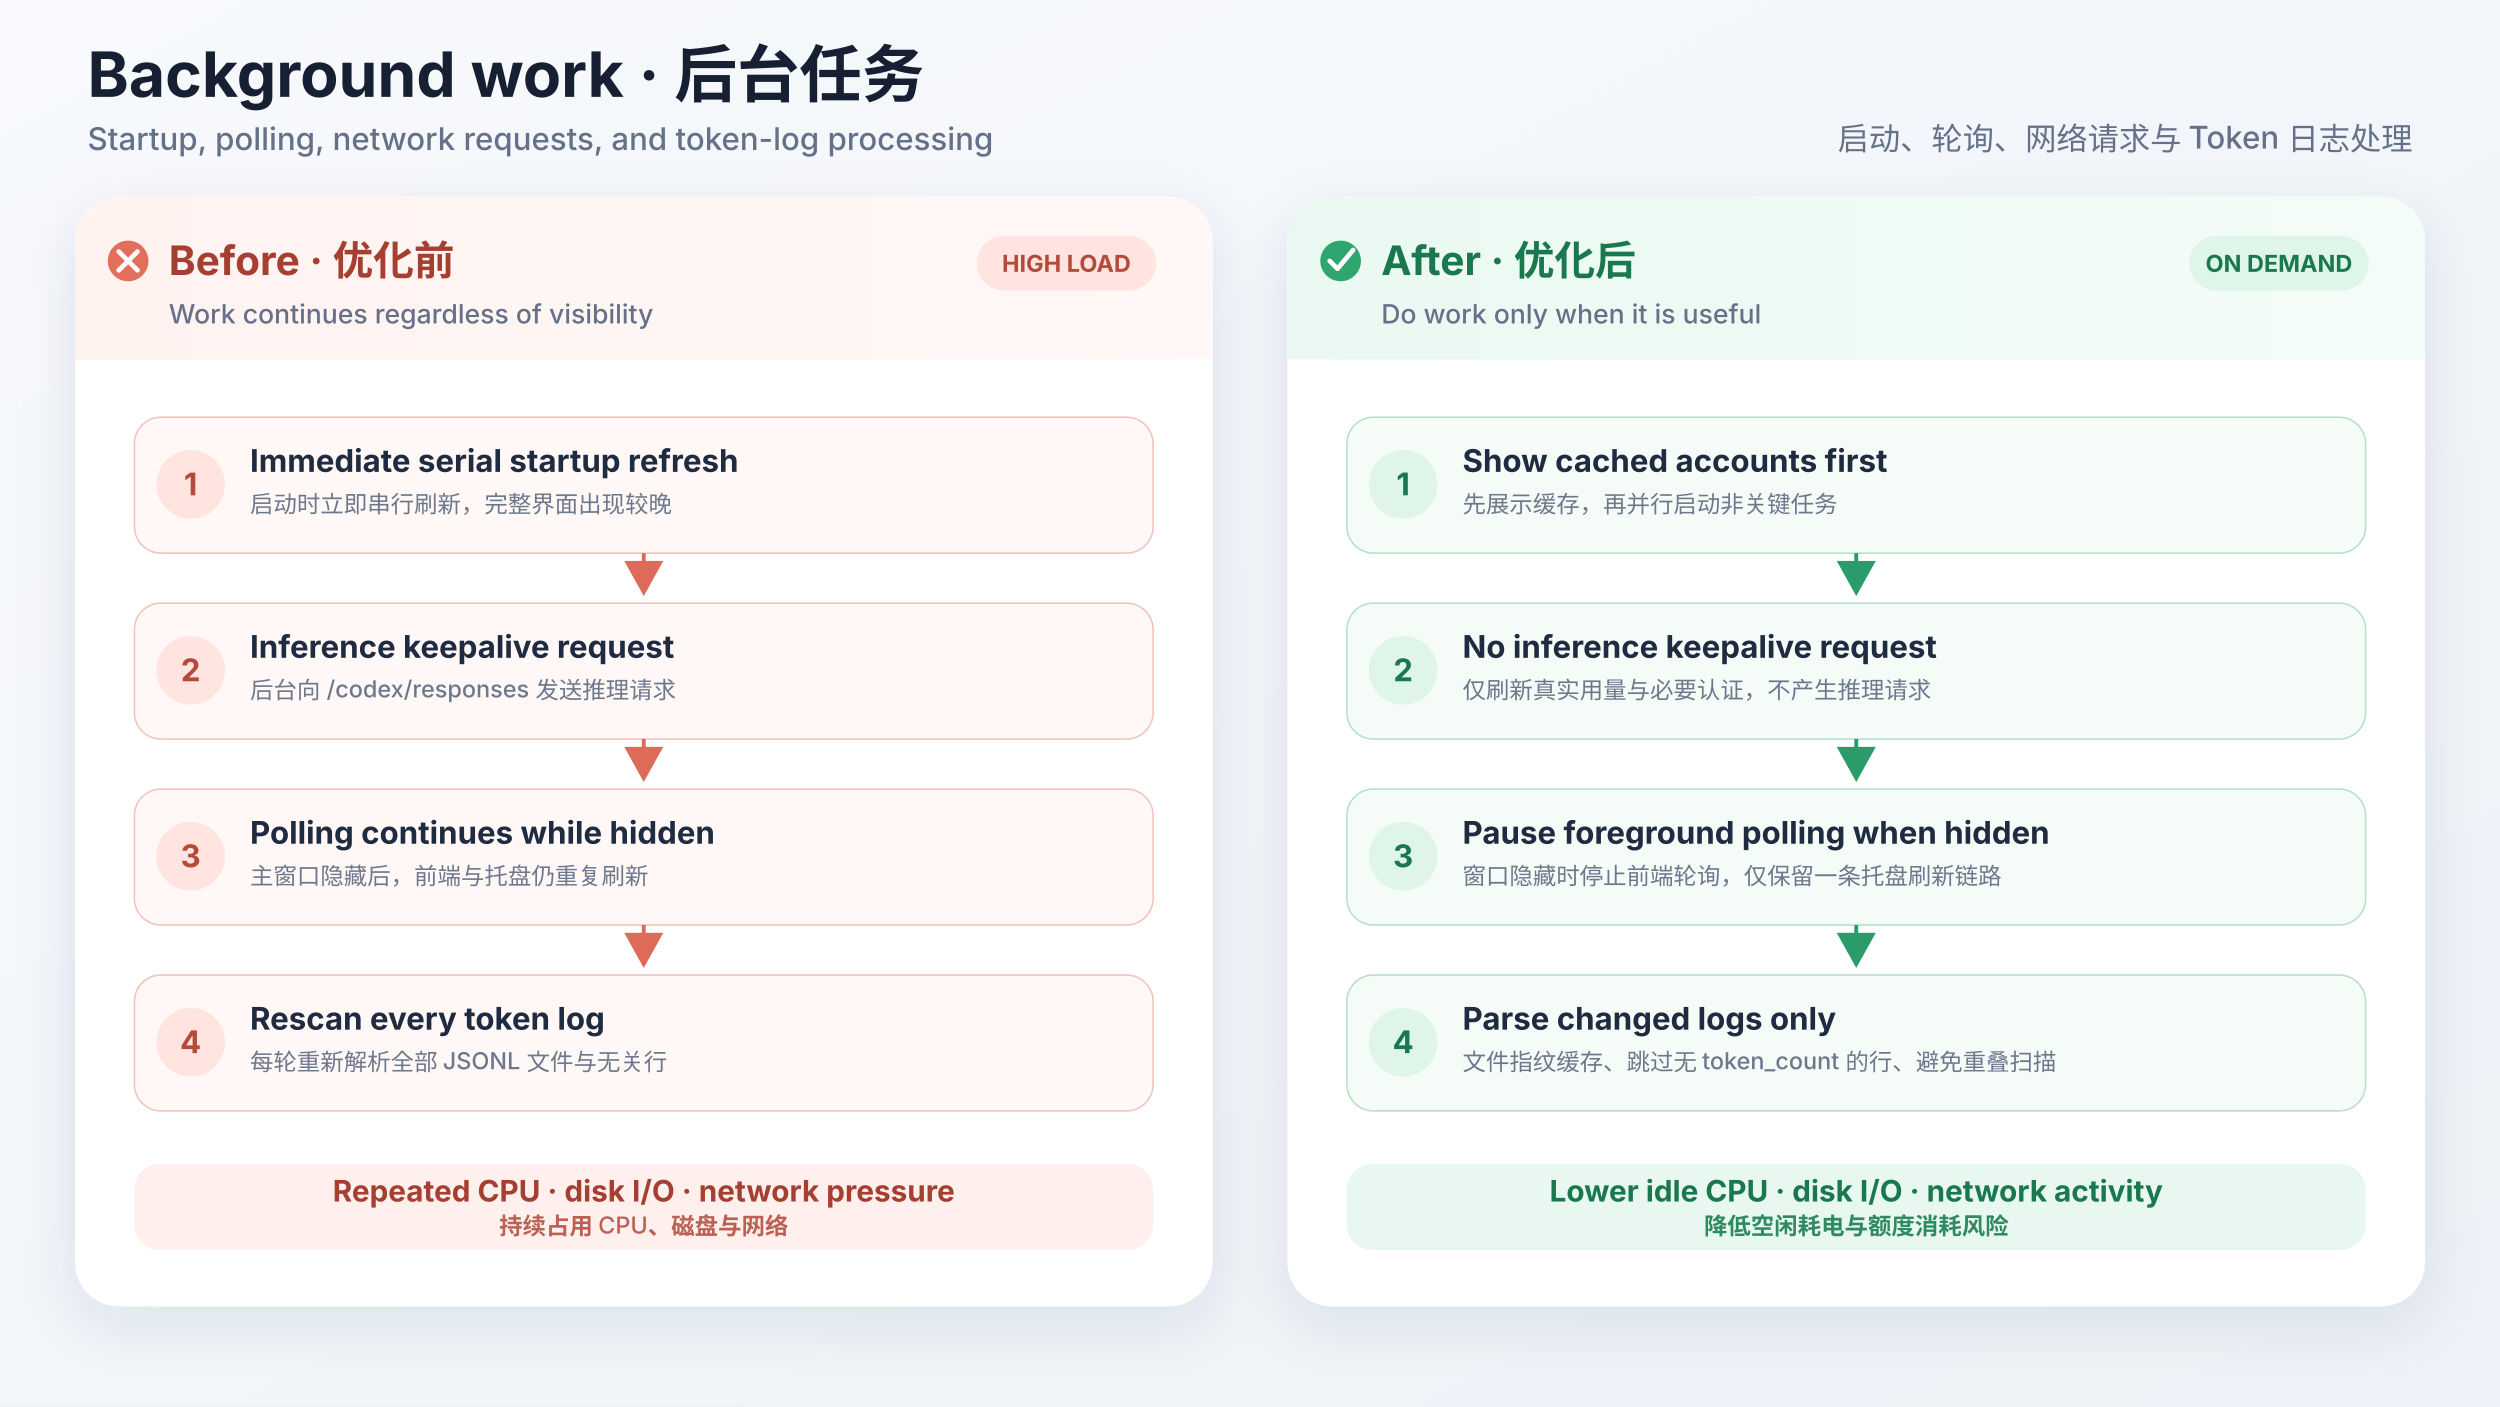
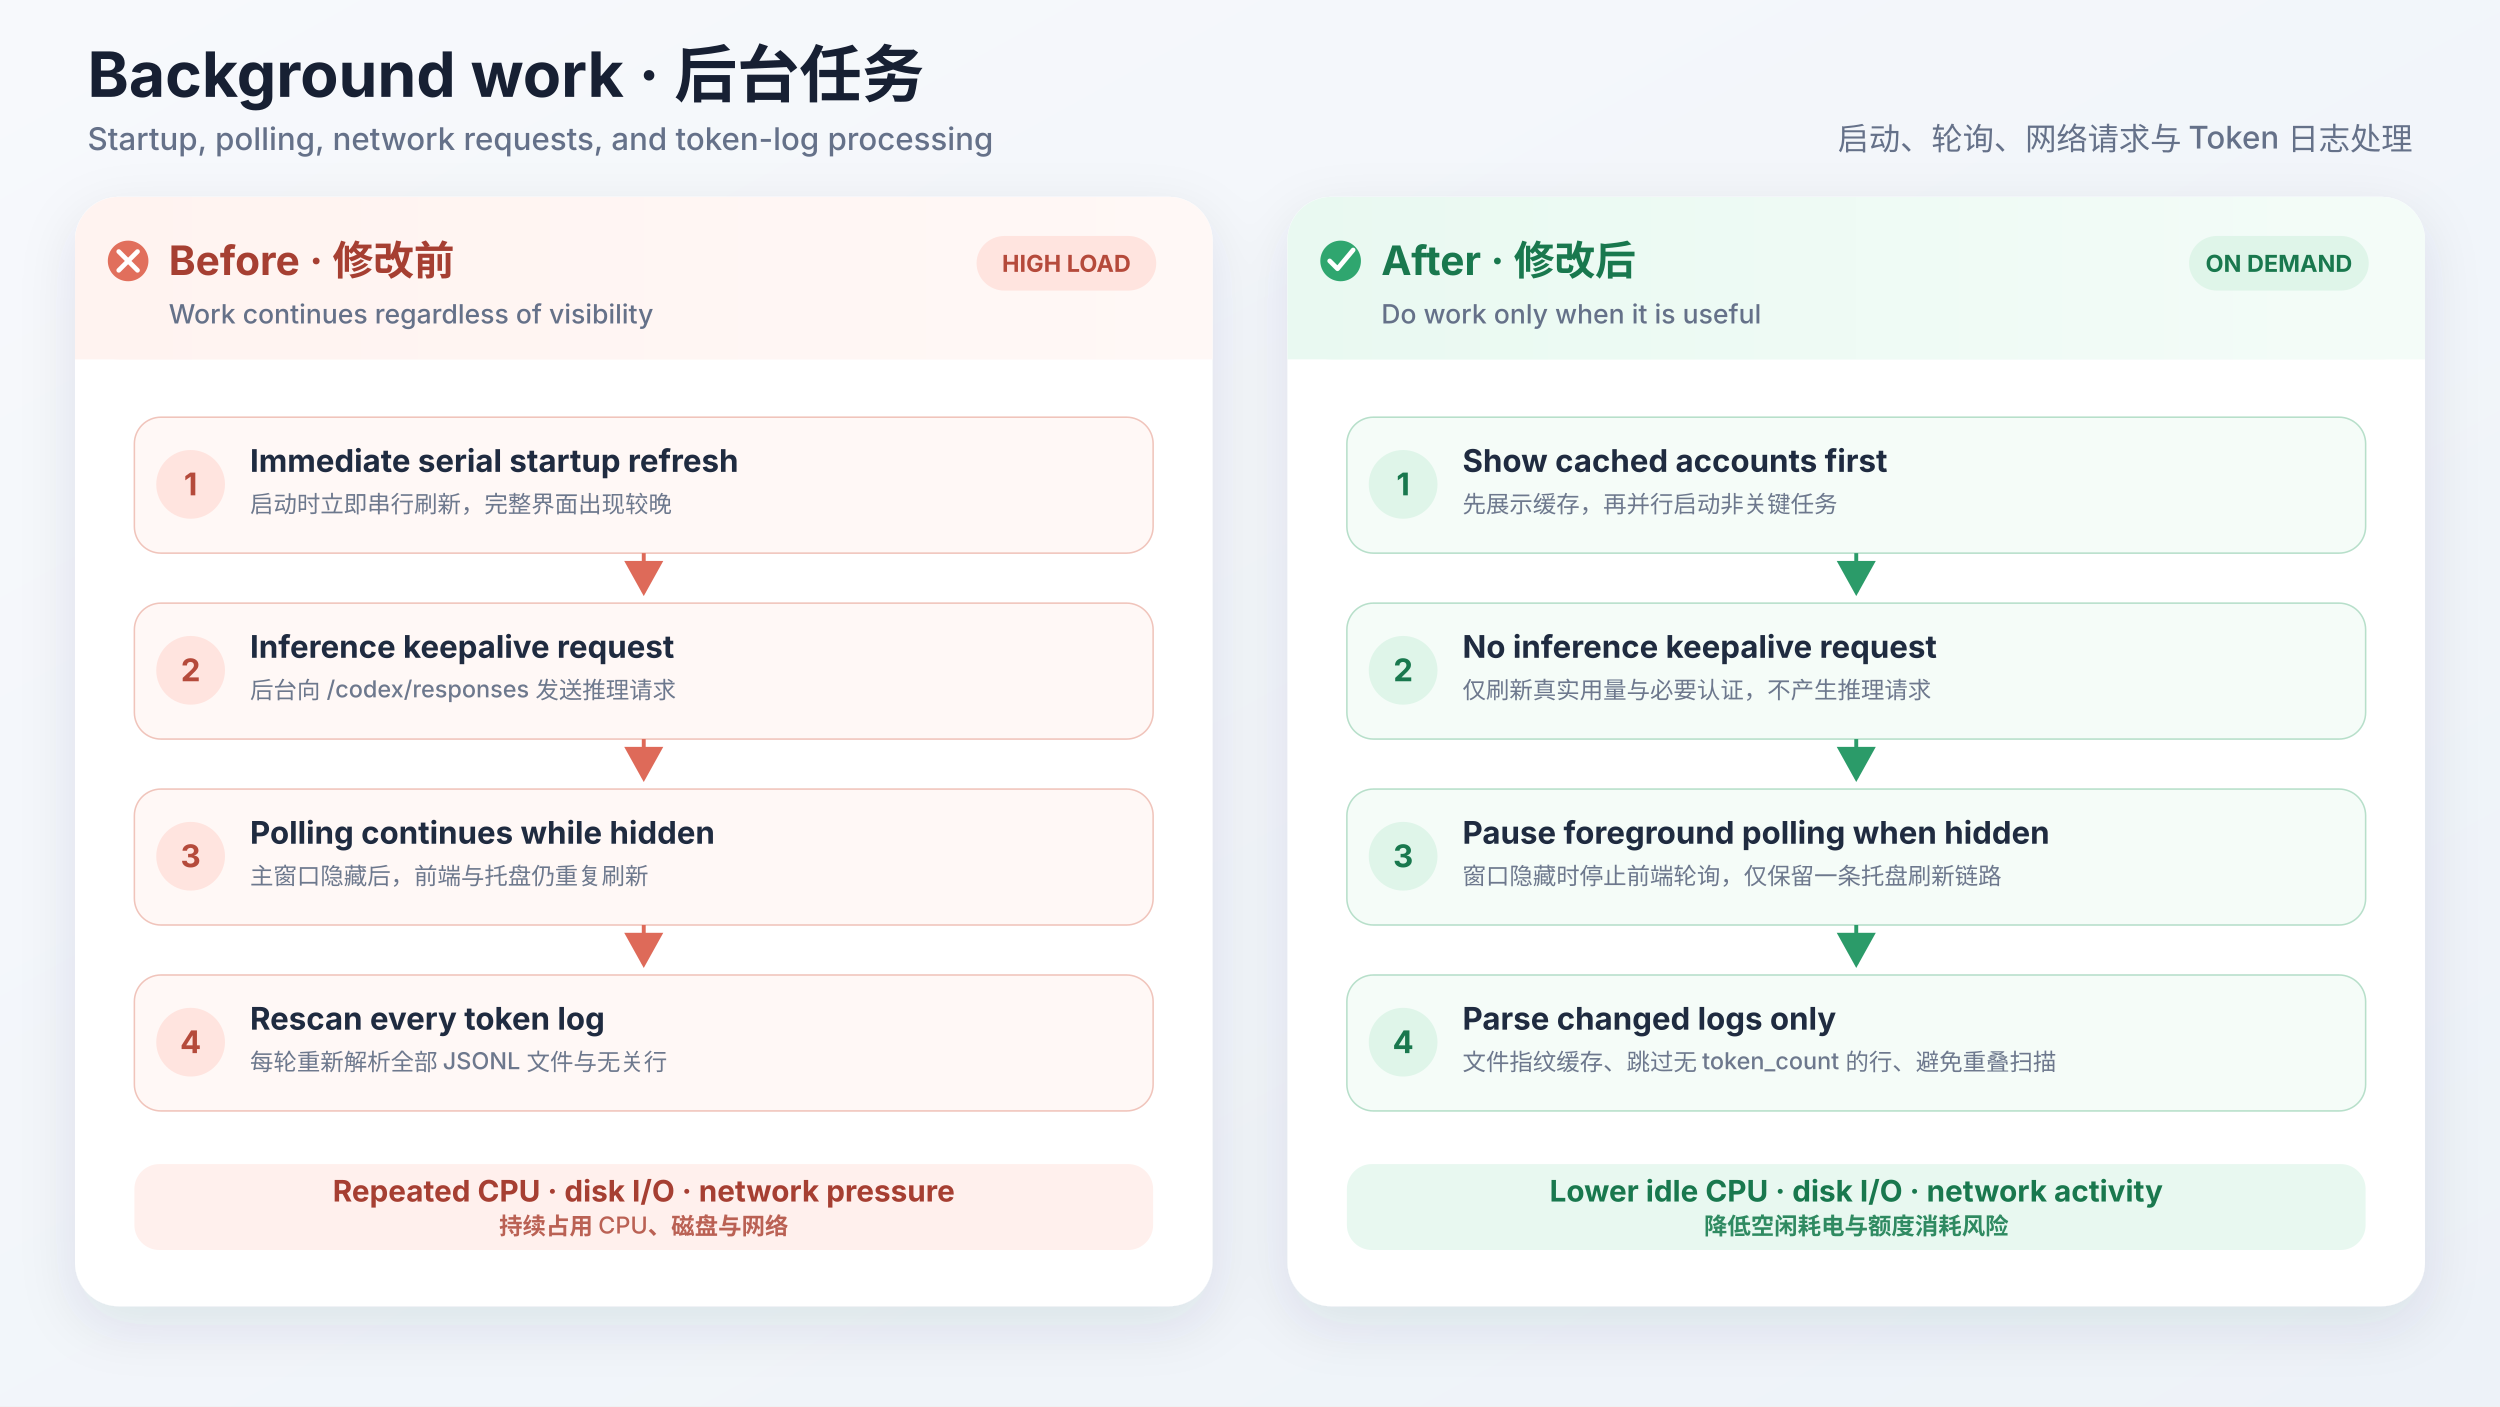
<svg xmlns="http://www.w3.org/2000/svg" width="1600" height="900" viewBox="0 0 1600 900" role="img" aria-labelledby="title desc">
  <defs>
    <linearGradient id="page" x1="0" y1="0" x2="1" y2="1">
      <stop offset="0" stop-color="#f7f9fc" />
      <stop offset="1" stop-color="#edf2f8" />
    </linearGradient>
    <linearGradient id="beforeHead" x1="0" y1="0" x2="1" y2="0">
      <stop offset="0" stop-color="#fff3f0" />
      <stop offset="1" stop-color="#fff8f6" />
    </linearGradient>
    <linearGradient id="afterHead" x1="0" y1="0" x2="1" y2="0">
      <stop offset="0" stop-color="#e9f9f1" />
      <stop offset="1" stop-color="#f4fcf8" />
    </linearGradient>
    <filter id="shadow" x="-20%" y="-20%" width="140%" height="150%">
      <feDropShadow dx="0" dy="12" stdDeviation="18" flood-color="#26364d" flood-opacity="0.10" />
    </filter>
    <marker id="arrowBefore" markerWidth="12" markerHeight="12" refX="9" refY="6" orient="auto">
      <path d="M1 1l9 5-9 5z" fill="#de6a59" />
    </marker>
    <marker id="arrowAfter" markerWidth="12" markerHeight="12" refX="9" refY="6" orient="auto">
      <path d="M1 1l9 5-9 5z" fill="#2b9b69" />
    </marker>
    <style>
      text { font-family: -apple-system, BlinkMacSystemFont, "Segoe UI", "PingFang SC", sans-serif; }
      .title { font-size: 40px; font-weight: 750; fill: #172033; }
      .subtitle { font-size: 20px; font-weight: 500; fill: #657189; }
      .panel-title { font-size: 26px; font-weight: 750; }
      .panel-subtitle { font-size: 17px; font-weight: 550; fill: #657189; }
      .node-title { font-size: 20px; font-weight: 700; fill: #1f2b40; }
      .node-subtitle { font-size: 15px; font-weight: 520; fill: #6d788d; }
      .tag { font-size: 15px; font-weight: 700; }
      .footer-main { font-size: 19px; font-weight: 720; }
      .footer-sub { font-size: 15px; font-weight: 550; }
    </style>
  </defs>
  <rect width="1600" height="900" fill="url(#page)" />
  <text class="title" x="56" y="62">Background work · 后台任务</text>
  <text class="subtitle" x="56" y="96">Startup, polling, network requests, and token-log processing</text>
  <text class="subtitle" x="1544" y="96" text-anchor="end">启动、轮询、网络请求与 Token 日志处理</text>
  <g filter="url(#shadow)">
    <rect x="48" y="126" width="728" height="710" rx="28" fill="#fff" />
    <rect x="824" y="126" width="728" height="710" rx="28" fill="#fff" />
  </g>
  <rect x="48" y="126" width="728" height="104" rx="28" fill="url(#beforeHead)" />
  <path d="M48 202h728v28H48z" fill="url(#beforeHead)" />
  <circle cx="82" cy="167" r="13" fill="#e16f5c" />
  <path d="M76 161l12 12m0-12l-12 12" stroke="#fff" stroke-width="3" stroke-linecap="round" />
-   <text class="panel-title" x="108" y="176" fill="#a63f32">Before · 优化前</text>
+   <text class="panel-title" x="108" y="176" fill="#a63f32">Before · 修改前</text>
  <text class="panel-subtitle" x="108" y="207">Work continues regardless of visibility</text>
  <rect x="625" y="151" width="115" height="35" rx="18" fill="#ffe4df" />
  <text class="tag" x="682.5" y="174" text-anchor="middle" fill="#b54a3b">HIGH LOAD</text>
  <rect x="824" y="126" width="728" height="104" rx="28" fill="url(#afterHead)" />
  <path d="M824 202h728v28H824z" fill="url(#afterHead)" />
  <circle cx="858" cy="167" r="13" fill="#2fa66f" />
  <path d="M851 167l5 5 10-12" fill="none" stroke="#fff" stroke-width="3" stroke-linecap="round" stroke-linejoin="round" />
-   <text class="panel-title" x="884" y="176" fill="#19784e">After · 优化后</text>
+   <text class="panel-title" x="884" y="176" fill="#19784e">After · 修改后</text>
  <text class="panel-subtitle" x="884" y="207">Do work only when it is useful</text>
  <rect x="1401" y="151" width="115" height="35" rx="18" fill="#dff5e9" />
  <text class="tag" x="1458.5" y="174" text-anchor="middle" fill="#19784e">ON DEMAND</text>
  <g>
    <rect x="86" y="267" width="652" height="87" rx="17" fill="#fff8f6" stroke="#f0c4bb" />
    <circle cx="122" cy="310" r="22" fill="#ffe4df" />
    <text x="122" y="317" text-anchor="middle" font-size="20" font-weight="750" fill="#b54a3b">1</text>
    <text class="node-title" x="160" y="302">Immediate serial startup refresh</text>
    <text class="node-subtitle" x="160" y="328">启动时立即串行刷新，完整界面出现较晚</text>
    <path d="M412 354v25" stroke="#de6a59" stroke-width="2.5" marker-end="url(#arrowBefore)" />
    <rect x="86" y="386" width="652" height="87" rx="17" fill="#fff8f6" stroke="#f0c4bb" />
    <circle cx="122" cy="429" r="22" fill="#ffe4df" />
    <text x="122" y="436" text-anchor="middle" font-size="20" font-weight="750" fill="#b54a3b">2</text>
    <text class="node-title" x="160" y="421">Inference keepalive request</text>
    <text class="node-subtitle" x="160" y="447">后台向 /codex/responses 发送推理请求</text>
    <path d="M412 473v25" stroke="#de6a59" stroke-width="2.5" marker-end="url(#arrowBefore)" />
    <rect x="86" y="505" width="652" height="87" rx="17" fill="#fff8f6" stroke="#f0c4bb" />
    <circle cx="122" cy="548" r="22" fill="#ffe4df" />
    <text x="122" y="555" text-anchor="middle" font-size="20" font-weight="750" fill="#b54a3b">3</text>
    <text class="node-title" x="160" y="540">Polling continues while hidden</text>
    <text class="node-subtitle" x="160" y="566">主窗口隐藏后，前端与托盘仍重复刷新</text>
    <path d="M412 592v25" stroke="#de6a59" stroke-width="2.5" marker-end="url(#arrowBefore)" />
    <rect x="86" y="624" width="652" height="87" rx="17" fill="#fff8f6" stroke="#f0c4bb" />
    <circle cx="122" cy="667" r="22" fill="#ffe4df" />
    <text x="122" y="674" text-anchor="middle" font-size="20" font-weight="750" fill="#b54a3b">4</text>
    <text class="node-title" x="160" y="659">Rescan every token log</text>
    <text class="node-subtitle" x="160" y="685">每轮重新解析全部 JSONL 文件与无关行</text>
    <rect x="86" y="745" width="652" height="55" rx="16" fill="#fff0ed" />
    <text class="footer-main" x="412" y="769" text-anchor="middle" fill="#a63f32">Repeated CPU · disk I/O · network pressure</text>
    <text class="footer-sub" x="412" y="790" text-anchor="middle" fill="#ba6154">持续占用 CPU、磁盘与网络</text>
  </g>
  <g>
    <rect x="862" y="267" width="652" height="87" rx="17" fill="#f5fcf8" stroke="#b7dfca" />
    <circle cx="898" cy="310" r="22" fill="#dff5e9" />
    <text x="898" y="317" text-anchor="middle" font-size="20" font-weight="750" fill="#19784e">1</text>
    <text class="node-title" x="936" y="302">Show cached accounts first</text>
    <text class="node-subtitle" x="936" y="328">先展示缓存，再并行启动非关键任务</text>
    <path d="M1188 354v25" stroke="#2b9b69" stroke-width="2.5" marker-end="url(#arrowAfter)" />
    <rect x="862" y="386" width="652" height="87" rx="17" fill="#f5fcf8" stroke="#b7dfca" />
    <circle cx="898" cy="429" r="22" fill="#dff5e9" />
    <text x="898" y="436" text-anchor="middle" font-size="20" font-weight="750" fill="#19784e">2</text>
    <text class="node-title" x="936" y="421">No inference keepalive request</text>
    <text class="node-subtitle" x="936" y="447">仅刷新真实用量与必要认证，不产生推理请求</text>
    <path d="M1188 473v25" stroke="#2b9b69" stroke-width="2.5" marker-end="url(#arrowAfter)" />
    <rect x="862" y="505" width="652" height="87" rx="17" fill="#f5fcf8" stroke="#b7dfca" />
    <circle cx="898" cy="548" r="22" fill="#dff5e9" />
    <text x="898" y="555" text-anchor="middle" font-size="20" font-weight="750" fill="#19784e">3</text>
    <text class="node-title" x="936" y="540">Pause foreground polling when hidden</text>
    <text class="node-subtitle" x="936" y="566">窗口隐藏时停止前端轮询，仅保留一条托盘刷新链路</text>
    <path d="M1188 592v25" stroke="#2b9b69" stroke-width="2.5" marker-end="url(#arrowAfter)" />
    <rect x="862" y="624" width="652" height="87" rx="17" fill="#f5fcf8" stroke="#b7dfca" />
    <circle cx="898" cy="667" r="22" fill="#dff5e9" />
    <text x="898" y="674" text-anchor="middle" font-size="20" font-weight="750" fill="#19784e">4</text>
    <text class="node-title" x="936" y="659">Parse changed logs only</text>
    <text class="node-subtitle" x="936" y="685">文件指纹缓存、跳过无 token_count 的行、避免重叠扫描</text>
    <rect x="862" y="745" width="652" height="55" rx="16" fill="#e8f8f0" />
    <text class="footer-main" x="1188" y="769" text-anchor="middle" fill="#19784e">Lower idle CPU · disk I/O · network activity</text>
    <text class="footer-sub" x="1188" y="790" text-anchor="middle" fill="#2f8a61">降低空闲耗电与额度消耗风险</text>
  </g>
</svg>
